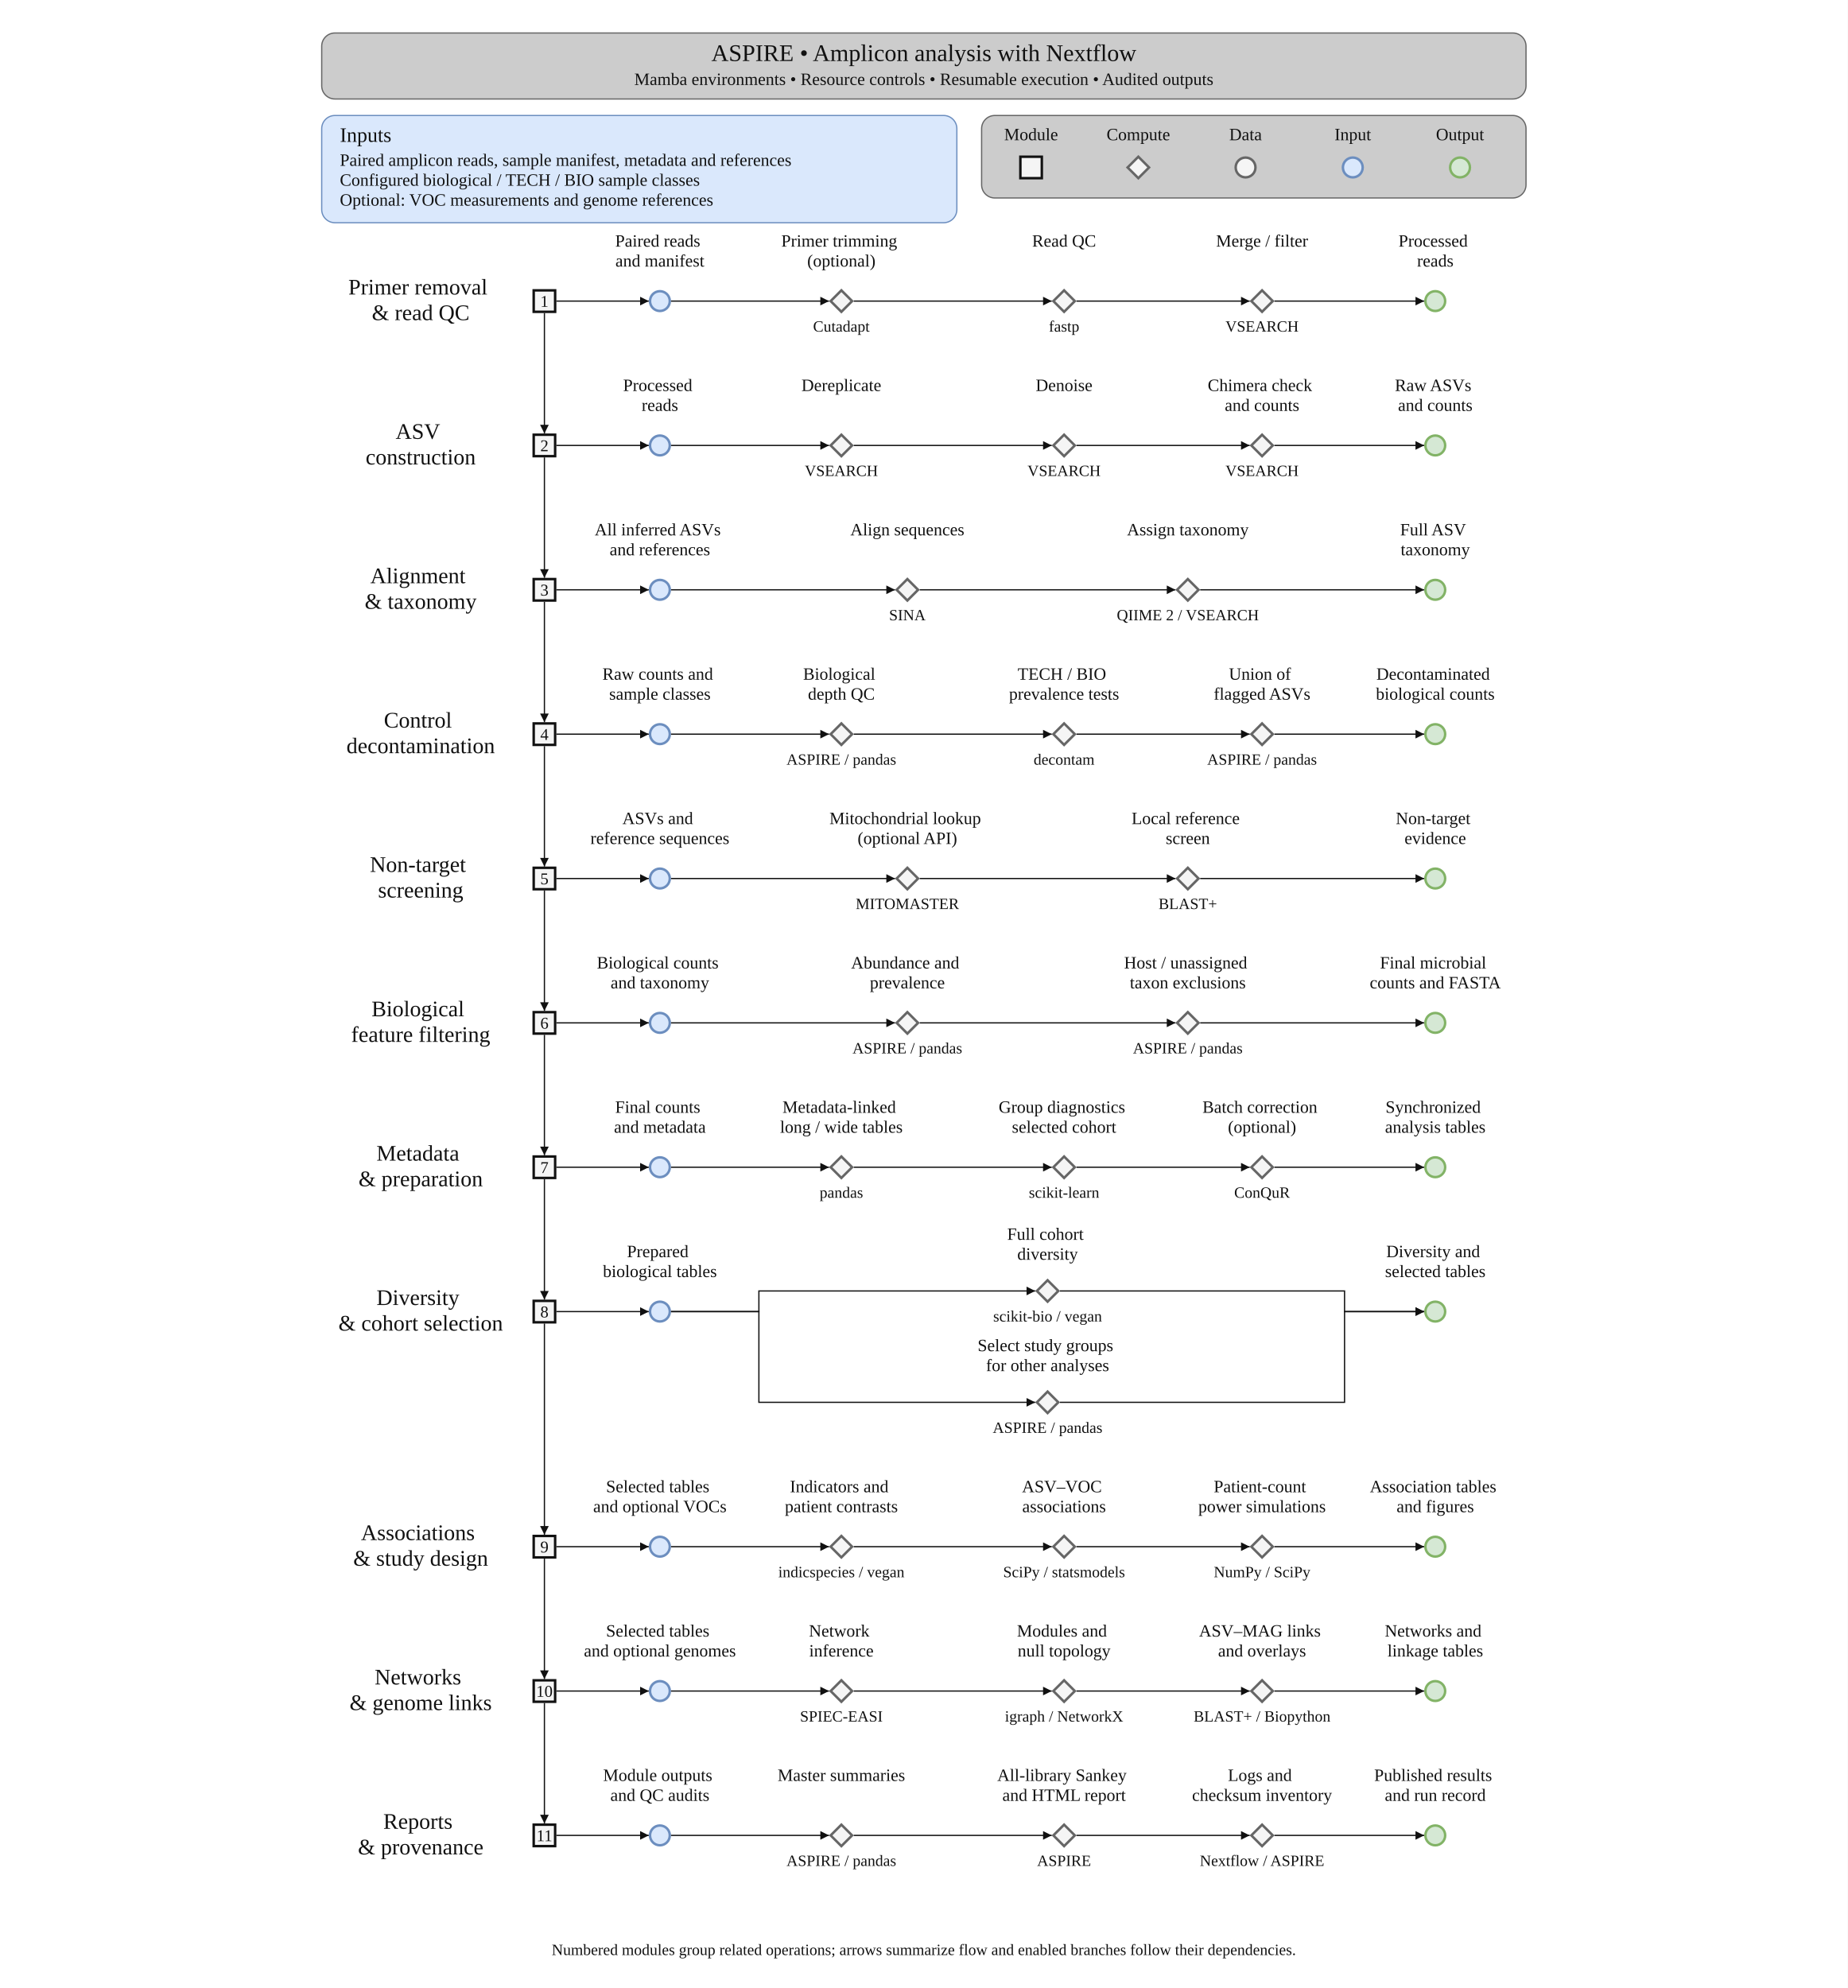
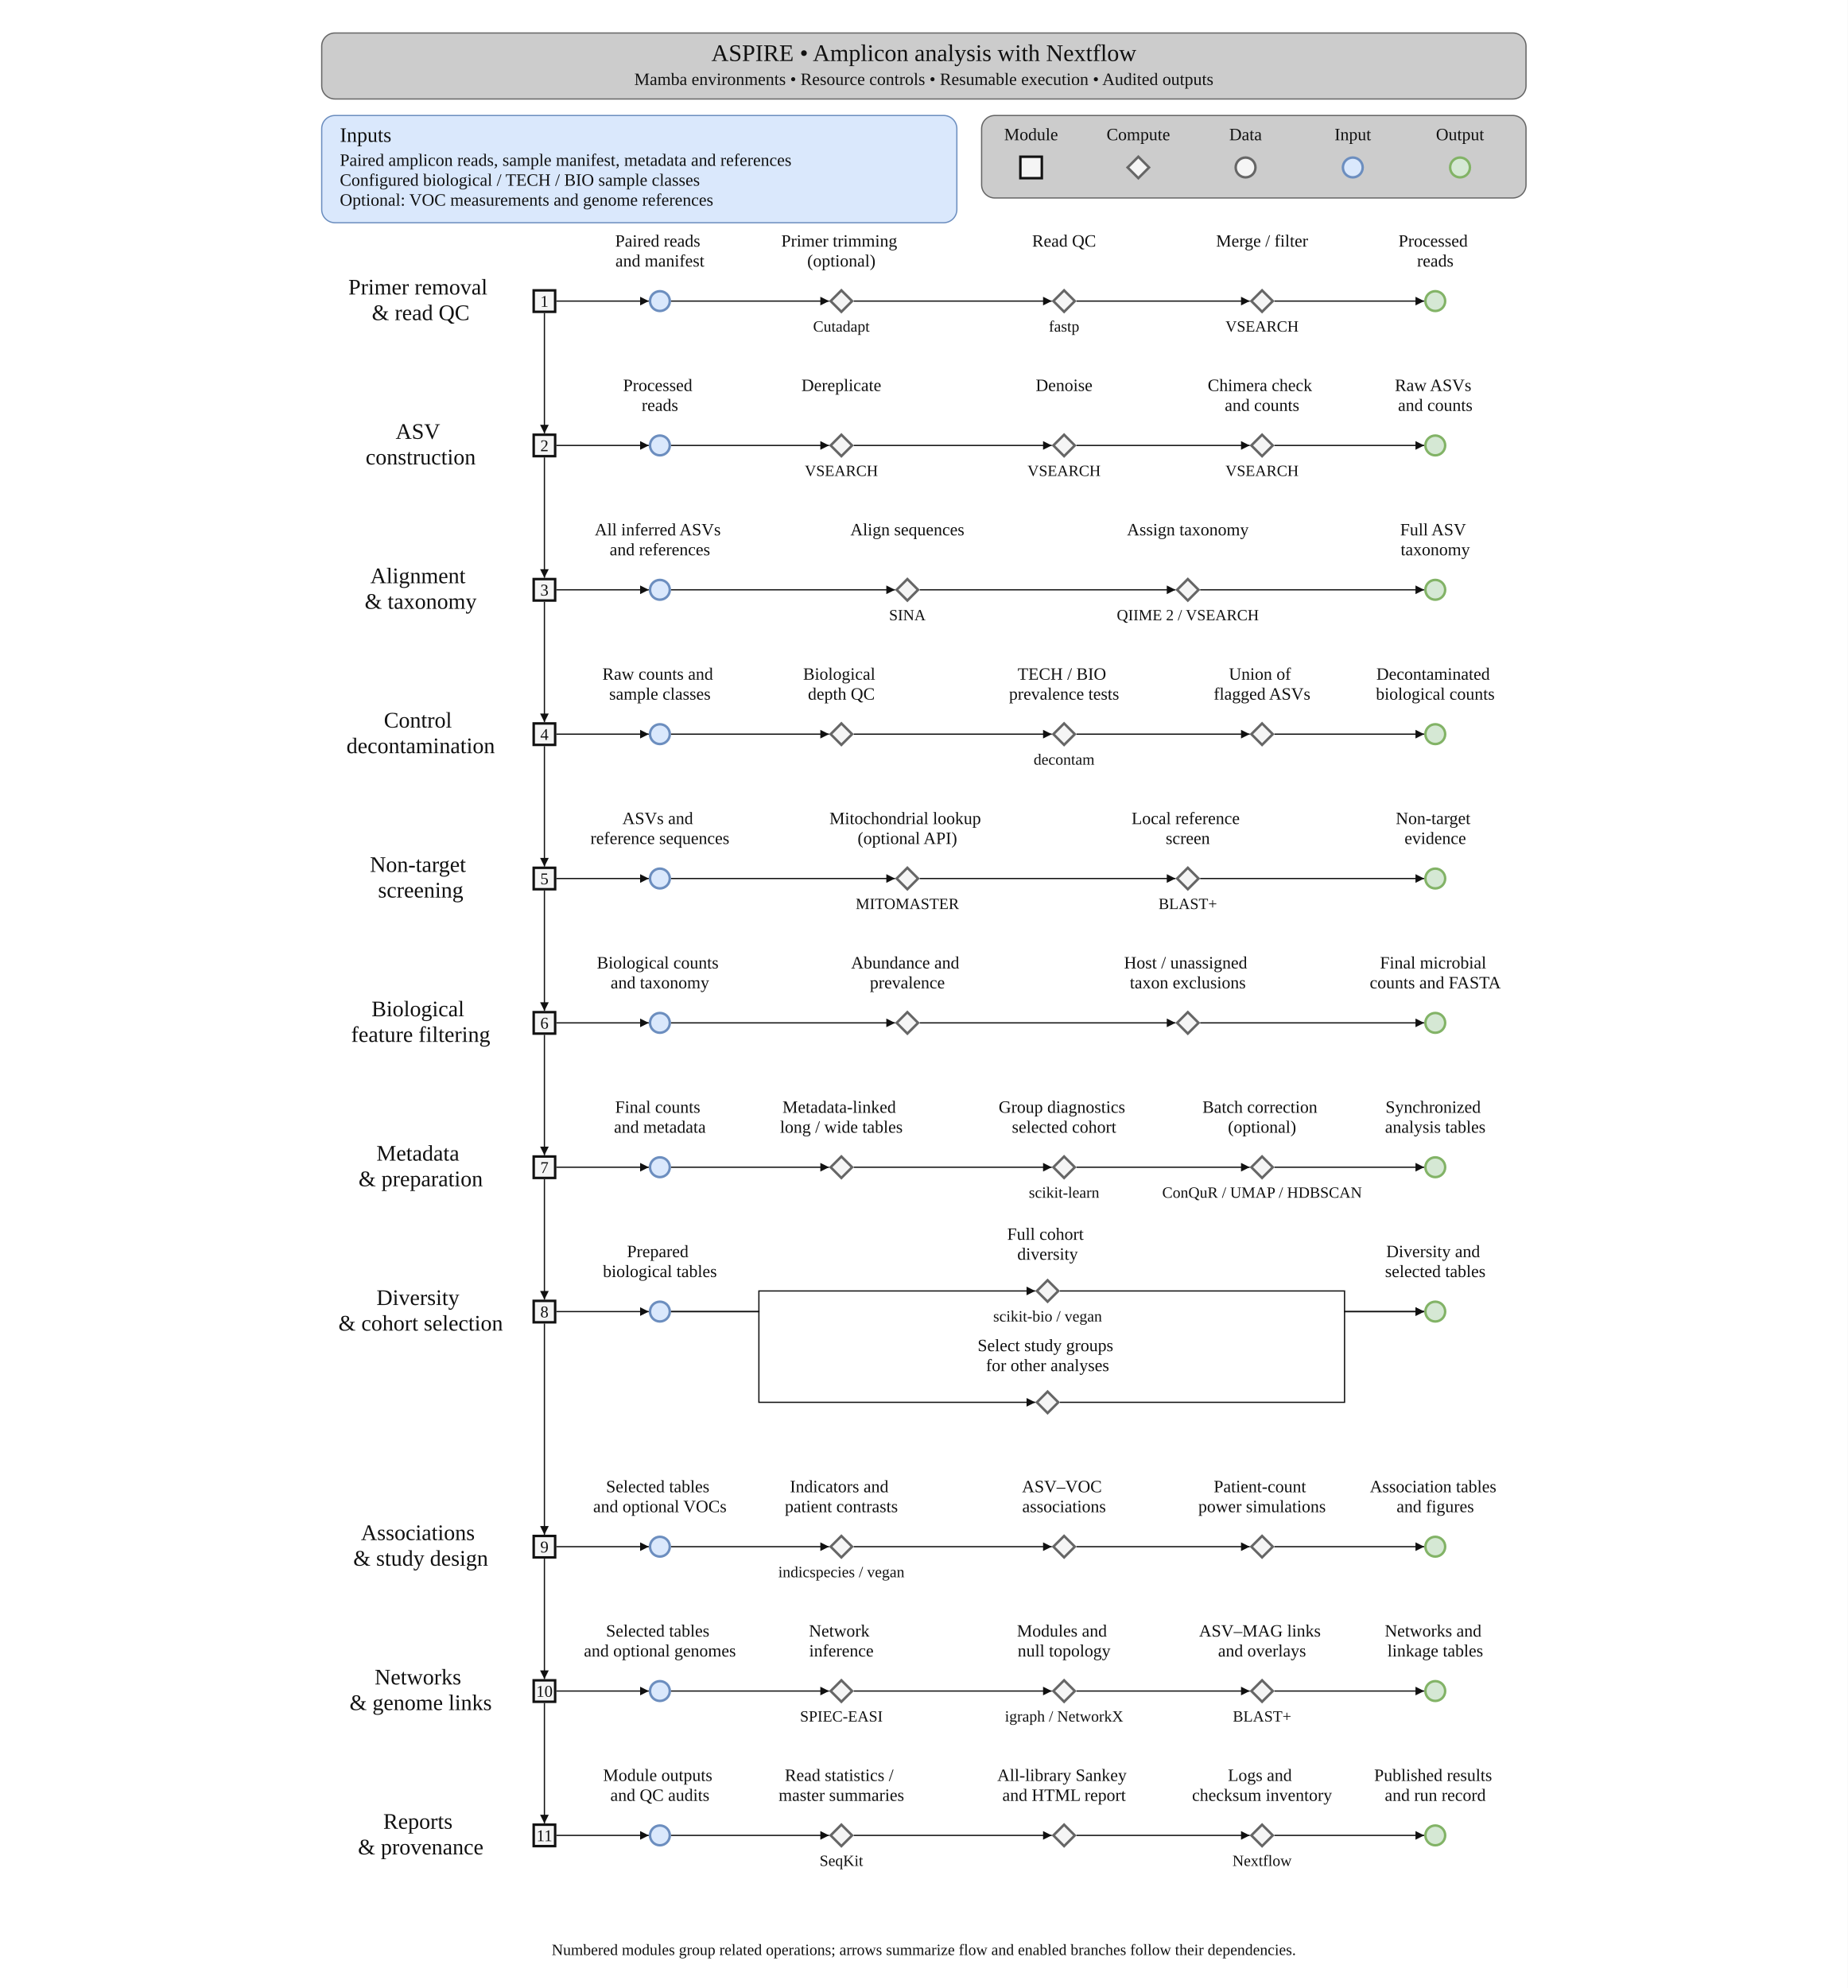
<svg xmlns="http://www.w3.org/2000/svg" viewBox="0 0 2240 2410" width="2240" height="2410" role="img">
  <rect width="2240" height="2410" fill="#ffffff" />
  <svg width="1500" height="2370" viewBox="0 0 1500 2370" role="img" aria-labelledby="title desc" data-workflow-style="mp-nodal-v1" x="370" y="20">
    <rect width="1500" height="2370" fill="#FFFFFF" />
    <style>text{font-family:"Times New Roman",Times,serif;fill:#111111}.wire{fill:none;stroke:#111111;stroke-width:1.5;marker-end:url(#arrow)}</style>
    <defs>
      <marker id="arrow" viewBox="0 0 10 10" refX="10" refY="5" markerWidth="7" markerHeight="7" orient="auto">
        <path d="M0 0 L10 5 L0 10z" fill="#111111" />
      </marker>
    </defs>
    <rect x="20" y="20" width="1460" height="80" rx="16" fill="#CCCCCC" stroke="#666666" stroke-width="1.5" />
    <text x="750" y="54" font-size="29" text-anchor="middle">
      <tspan x="750" dy="0">ASPIRE • Amplicon analysis with Nextflow</tspan>
    </text>
    <text x="750" y="83" font-size="21" text-anchor="middle">
      <tspan x="750" dy="0">Mamba environments • Resource controls • Resumable execution • Audited outputs</tspan>
    </text>
    <rect x="20" y="120" width="770" height="130" rx="16" fill="#DAE8FC" stroke="#6C8EBF" stroke-width="1.5" />
    <text x="42" y="152" font-size="25" text-anchor="start">
      <tspan x="42" dy="0">Inputs</tspan>
    </text>
    <text x="42" y="181" font-size="21" text-anchor="start">
      <tspan x="42" dy="0">Paired amplicon reads, sample manifest, metadata and references</tspan>
      <tspan x="42" dy="24.15">Configured biological / TECH / BIO sample classes</tspan>
      <tspan x="42" dy="24.15">Optional: VOC measurements and genome references</tspan>
    </text>
    <rect x="820" y="120" width="660" height="100" rx="16" fill="#CCCCCC" stroke="#666666" stroke-width="1.5" />
    <text x="880" y="150" font-size="21" text-anchor="middle">
      <tspan x="880" dy="0">Module</tspan>
    </text>
    <rect x="867" y="170" width="26" height="26" fill="#F5F5F5" stroke="#111111" stroke-width="3" data-node="module" />
    <text x="1010" y="150" font-size="21" text-anchor="middle">
      <tspan x="1010" dy="0">Compute</tspan>
    </text>
    <path d="M1010 170 L1023 183 L1010 196 L997 183Z" fill="#F5F5F5" stroke="#666666" stroke-width="3" data-node="compute" />
    <text x="1140" y="150" font-size="21" text-anchor="middle">
      <tspan x="1140" dy="0">Data</tspan>
    </text>
    <circle cx="1140" cy="183" r="12" fill="#F5F5F5" stroke="#666666" stroke-width="3" data-node="data" />
    <text x="1270" y="150" font-size="21" text-anchor="middle">
      <tspan x="1270" dy="0">Input</tspan>
    </text>
    <circle cx="1270" cy="183" r="12" fill="#DAE8FC" stroke="#6C8EBF" stroke-width="3" data-node="input" />
    <text x="1400" y="150" font-size="21" text-anchor="middle">
      <tspan x="1400" dy="0">Output</tspan>
    </text>
    <circle cx="1400" cy="183" r="12" fill="#D5E8D4" stroke="#82B366" stroke-width="3" data-node="output" />
    <text x="140" y="337" font-size="27" text-anchor="middle">
      <tspan x="140" dy="0">Primer removal</tspan>
      <tspan x="140" dy="31.05">&amp; read QC</tspan>
    </text>
    <rect x="277" y="332" width="26" height="26" fill="#F5F5F5" stroke="#111111" stroke-width="3" data-node="module" />
    <text x="290" y="352" font-size="20" text-anchor="middle">
      <tspan x="290" dy="0">1</tspan>
    </text>
    <circle cx="430" cy="345" r="12" fill="#DAE8FC" stroke="#6C8EBF" stroke-width="3" data-node="input" />
    <text x="430" y="279" font-size="21" text-anchor="middle">
      <tspan x="430" dy="0">Paired reads</tspan>
      <tspan x="430" dy="24.15">and manifest</tspan>
    </text>
    <circle cx="1370" cy="345" r="12" fill="#D5E8D4" stroke="#82B366" stroke-width="3" data-node="output" />
    <text x="1370" y="279" font-size="21" text-anchor="middle">
      <tspan x="1370" dy="0">Processed</tspan>
      <tspan x="1370" dy="24.15">reads</tspan>
    </text>
    <path d="M304.5 345 L416.5 345" class="wire" />
    <path d="M650 332 L663 345 L650 358 L637 345Z" fill="#F5F5F5" stroke="#666666" stroke-width="3" data-node="compute" />
    <text x="650" y="279" font-size="21" text-anchor="middle">
      <tspan x="650" dy="0">Primer trimming</tspan>
      <tspan x="650" dy="24.15">(optional)</tspan>
    </text>
    <text x="650" y="382" font-size="19" text-anchor="middle">
      <tspan x="650" dy="0">Cutadapt</tspan>
    </text>
    <path d="M443.5 345 L635 345" class="wire" />
    <path d="M920 332 L933 345 L920 358 L907 345Z" fill="#F5F5F5" stroke="#666666" stroke-width="3" data-node="compute" />
    <text x="920" y="279" font-size="21" text-anchor="middle">
      <tspan x="920" dy="0">Read QC</tspan>
    </text>
    <text x="920" y="382" font-size="19" text-anchor="middle">
      <tspan x="920" dy="0">fastp</tspan>
    </text>
    <path d="M665 345 L905 345" class="wire" />
    <path d="M1160 332 L1173 345 L1160 358 L1147 345Z" fill="#F5F5F5" stroke="#666666" stroke-width="3" data-node="compute" />
    <text x="1160" y="279" font-size="21" text-anchor="middle">
      <tspan x="1160" dy="0">Merge / filter</tspan>
    </text>
    <text x="1160" y="382" font-size="19" text-anchor="middle">
      <tspan x="1160" dy="0">VSEARCH</tspan>
    </text>
    <path d="M935 345 L1145 345" class="wire" />
    <path d="M1175 345 L1356.5 345" class="wire" />
    <path d="M290 359.5 L290 505.5" class="wire" />
    <text x="140" y="512" font-size="27" text-anchor="middle">
      <tspan x="140" dy="0">ASV</tspan>
      <tspan x="140" dy="31.05">construction</tspan>
    </text>
    <rect x="277" y="507" width="26" height="26" fill="#F5F5F5" stroke="#111111" stroke-width="3" data-node="module" />
    <text x="290" y="527" font-size="20" text-anchor="middle">
      <tspan x="290" dy="0">2</tspan>
    </text>
    <circle cx="430" cy="520" r="12" fill="#DAE8FC" stroke="#6C8EBF" stroke-width="3" data-node="input" />
    <text x="430" y="454" font-size="21" text-anchor="middle">
      <tspan x="430" dy="0">Processed</tspan>
      <tspan x="430" dy="24.15">reads</tspan>
    </text>
    <circle cx="1370" cy="520" r="12" fill="#D5E8D4" stroke="#82B366" stroke-width="3" data-node="output" />
    <text x="1370" y="454" font-size="21" text-anchor="middle">
      <tspan x="1370" dy="0">Raw ASVs</tspan>
      <tspan x="1370" dy="24.15">and counts</tspan>
    </text>
    <path d="M304.5 520 L416.5 520" class="wire" />
    <path d="M650 507 L663 520 L650 533 L637 520Z" fill="#F5F5F5" stroke="#666666" stroke-width="3" data-node="compute" />
    <text x="650" y="454" font-size="21" text-anchor="middle">
      <tspan x="650" dy="0">Dereplicate</tspan>
    </text>
    <text x="650" y="557" font-size="19" text-anchor="middle">
      <tspan x="650" dy="0">VSEARCH</tspan>
    </text>
    <path d="M443.5 520 L635 520" class="wire" />
    <path d="M920 507 L933 520 L920 533 L907 520Z" fill="#F5F5F5" stroke="#666666" stroke-width="3" data-node="compute" />
    <text x="920" y="454" font-size="21" text-anchor="middle">
      <tspan x="920" dy="0">Denoise</tspan>
    </text>
    <text x="920" y="557" font-size="19" text-anchor="middle">
      <tspan x="920" dy="0">VSEARCH</tspan>
    </text>
    <path d="M665 520 L905 520" class="wire" />
    <path d="M1160 507 L1173 520 L1160 533 L1147 520Z" fill="#F5F5F5" stroke="#666666" stroke-width="3" data-node="compute" />
    <text x="1160" y="454" font-size="21" text-anchor="middle">
      <tspan x="1160" dy="0">Chimera check</tspan>
      <tspan x="1160" dy="24.15">and counts</tspan>
    </text>
    <text x="1160" y="557" font-size="19" text-anchor="middle">
      <tspan x="1160" dy="0">VSEARCH</tspan>
    </text>
    <path d="M935 520 L1145 520" class="wire" />
    <path d="M1175 520 L1356.5 520" class="wire" />
    <path d="M290 534.5 L290 680.5" class="wire" />
    <text x="140" y="687" font-size="27" text-anchor="middle">
      <tspan x="140" dy="0">Alignment</tspan>
      <tspan x="140" dy="31.05">&amp; taxonomy</tspan>
    </text>
    <rect x="277" y="682" width="26" height="26" fill="#F5F5F5" stroke="#111111" stroke-width="3" data-node="module" />
    <text x="290" y="702" font-size="20" text-anchor="middle">
      <tspan x="290" dy="0">3</tspan>
    </text>
    <circle cx="430" cy="695" r="12" fill="#DAE8FC" stroke="#6C8EBF" stroke-width="3" data-node="input" />
    <text x="430" y="629" font-size="21" text-anchor="middle">
      <tspan x="430" dy="0">All inferred ASVs</tspan>
      <tspan x="430" dy="24.15">and references</tspan>
    </text>
    <circle cx="1370" cy="695" r="12" fill="#D5E8D4" stroke="#82B366" stroke-width="3" data-node="output" />
    <text x="1370" y="629" font-size="21" text-anchor="middle">
      <tspan x="1370" dy="0">Full ASV</tspan>
      <tspan x="1370" dy="24.15">taxonomy</tspan>
    </text>
    <path d="M304.5 695 L416.5 695" class="wire" />
    <path d="M730 682 L743 695 L730 708 L717 695Z" fill="#F5F5F5" stroke="#666666" stroke-width="3" data-node="compute" />
    <text x="730" y="629" font-size="21" text-anchor="middle">
      <tspan x="730" dy="0">Align sequences</tspan>
    </text>
    <text x="730" y="732" font-size="19" text-anchor="middle">
      <tspan x="730" dy="0">SINA</tspan>
    </text>
    <path d="M443.5 695 L715 695" class="wire" />
    <path d="M1070 682 L1083 695 L1070 708 L1057 695Z" fill="#F5F5F5" stroke="#666666" stroke-width="3" data-node="compute" />
    <text x="1070" y="629" font-size="21" text-anchor="middle">
      <tspan x="1070" dy="0">Assign taxonomy</tspan>
    </text>
    <text x="1070" y="732" font-size="19" text-anchor="middle">
      <tspan x="1070" dy="0">QIIME 2 / VSEARCH</tspan>
    </text>
    <path d="M745 695 L1055 695" class="wire" />
    <path d="M1085 695 L1356.5 695" class="wire" />
    <path d="M290 709.5 L290 855.5" class="wire" />
    <text x="140" y="862" font-size="27" text-anchor="middle">
      <tspan x="140" dy="0">Control</tspan>
      <tspan x="140" dy="31.05">decontamination</tspan>
    </text>
    <rect x="277" y="857" width="26" height="26" fill="#F5F5F5" stroke="#111111" stroke-width="3" data-node="module" />
    <text x="290" y="877" font-size="20" text-anchor="middle">
      <tspan x="290" dy="0">4</tspan>
    </text>
    <circle cx="430" cy="870" r="12" fill="#DAE8FC" stroke="#6C8EBF" stroke-width="3" data-node="input" />
    <text x="430" y="804" font-size="21" text-anchor="middle">
      <tspan x="430" dy="0">Raw counts and</tspan>
      <tspan x="430" dy="24.15">sample classes</tspan>
    </text>
    <circle cx="1370" cy="870" r="12" fill="#D5E8D4" stroke="#82B366" stroke-width="3" data-node="output" />
    <text x="1370" y="804" font-size="21" text-anchor="middle">
      <tspan x="1370" dy="0">Decontaminated</tspan>
      <tspan x="1370" dy="24.15">biological counts</tspan>
    </text>
    <path d="M304.5 870 L416.5 870" class="wire" />
    <path d="M650 857 L663 870 L650 883 L637 870Z" fill="#F5F5F5" stroke="#666666" stroke-width="3" data-node="compute" />
    <text x="650" y="804" font-size="21" text-anchor="middle">
      <tspan x="650" dy="0">Biological</tspan>
      <tspan x="650" dy="24.15">depth QC</tspan>
    </text>
-     <text x="650" y="907" font-size="19" text-anchor="middle">
-       <tspan x="650" dy="0">ASPIRE / pandas</tspan>
-     </text>
    <path d="M443.5 870 L635 870" class="wire" />
    <path d="M920 857 L933 870 L920 883 L907 870Z" fill="#F5F5F5" stroke="#666666" stroke-width="3" data-node="compute" />
    <text x="920" y="804" font-size="21" text-anchor="middle">
      <tspan x="920" dy="0">TECH / BIO</tspan>
      <tspan x="920" dy="24.15">prevalence tests</tspan>
    </text>
    <text x="920" y="907" font-size="19" text-anchor="middle">
      <tspan x="920" dy="0">decontam</tspan>
    </text>
    <path d="M665 870 L905 870" class="wire" />
    <path d="M1160 857 L1173 870 L1160 883 L1147 870Z" fill="#F5F5F5" stroke="#666666" stroke-width="3" data-node="compute" />
    <text x="1160" y="804" font-size="21" text-anchor="middle">
      <tspan x="1160" dy="0">Union of</tspan>
      <tspan x="1160" dy="24.15">flagged ASVs</tspan>
-     </text>
-     <text x="1160" y="907" font-size="19" text-anchor="middle">
-       <tspan x="1160" dy="0">ASPIRE / pandas</tspan>
    </text>
    <path d="M935 870 L1145 870" class="wire" />
    <path d="M1175 870 L1356.5 870" class="wire" />
    <path d="M290 884.5 L290 1030.5" class="wire" />
    <text x="140" y="1037" font-size="27" text-anchor="middle">
      <tspan x="140" dy="0">Non-target</tspan>
      <tspan x="140" dy="31.05">screening</tspan>
    </text>
    <rect x="277" y="1032" width="26" height="26" fill="#F5F5F5" stroke="#111111" stroke-width="3" data-node="module" />
    <text x="290" y="1052" font-size="20" text-anchor="middle">
      <tspan x="290" dy="0">5</tspan>
    </text>
    <circle cx="430" cy="1045" r="12" fill="#DAE8FC" stroke="#6C8EBF" stroke-width="3" data-node="input" />
    <text x="430" y="979" font-size="21" text-anchor="middle">
      <tspan x="430" dy="0">ASVs and</tspan>
      <tspan x="430" dy="24.15">reference sequences</tspan>
    </text>
    <circle cx="1370" cy="1045" r="12" fill="#D5E8D4" stroke="#82B366" stroke-width="3" data-node="output" />
    <text x="1370" y="979" font-size="21" text-anchor="middle">
      <tspan x="1370" dy="0">Non-target</tspan>
      <tspan x="1370" dy="24.15">evidence</tspan>
    </text>
    <path d="M304.5 1045 L416.5 1045" class="wire" />
    <path d="M730 1032 L743 1045 L730 1058 L717 1045Z" fill="#F5F5F5" stroke="#666666" stroke-width="3" data-node="compute" />
    <text x="730" y="979" font-size="21" text-anchor="middle">
      <tspan x="730" dy="0">Mitochondrial lookup</tspan>
      <tspan x="730" dy="24.15">(optional API)</tspan>
    </text>
    <text x="730" y="1082" font-size="19" text-anchor="middle">
      <tspan x="730" dy="0">MITOMASTER</tspan>
    </text>
    <path d="M443.5 1045 L715 1045" class="wire" />
    <path d="M1070 1032 L1083 1045 L1070 1058 L1057 1045Z" fill="#F5F5F5" stroke="#666666" stroke-width="3" data-node="compute" />
    <text x="1070" y="979" font-size="21" text-anchor="middle">
      <tspan x="1070" dy="0">Local reference</tspan>
      <tspan x="1070" dy="24.15">screen</tspan>
    </text>
    <text x="1070" y="1082" font-size="19" text-anchor="middle">
      <tspan x="1070" dy="0">BLAST+</tspan>
    </text>
    <path d="M745 1045 L1055 1045" class="wire" />
    <path d="M1085 1045 L1356.5 1045" class="wire" />
    <path d="M290 1059.5 L290 1205.5" class="wire" />
    <text x="140" y="1212" font-size="27" text-anchor="middle">
      <tspan x="140" dy="0">Biological</tspan>
      <tspan x="140" dy="31.05">feature filtering</tspan>
    </text>
    <rect x="277" y="1207" width="26" height="26" fill="#F5F5F5" stroke="#111111" stroke-width="3" data-node="module" />
    <text x="290" y="1227" font-size="20" text-anchor="middle">
      <tspan x="290" dy="0">6</tspan>
    </text>
    <circle cx="430" cy="1220" r="12" fill="#DAE8FC" stroke="#6C8EBF" stroke-width="3" data-node="input" />
    <text x="430" y="1154" font-size="21" text-anchor="middle">
      <tspan x="430" dy="0">Biological counts</tspan>
      <tspan x="430" dy="24.15">and taxonomy</tspan>
    </text>
    <circle cx="1370" cy="1220" r="12" fill="#D5E8D4" stroke="#82B366" stroke-width="3" data-node="output" />
    <text x="1370" y="1154" font-size="21" text-anchor="middle">
      <tspan x="1370" dy="0">Final microbial</tspan>
      <tspan x="1370" dy="24.15">counts and FASTA</tspan>
    </text>
    <path d="M304.5 1220 L416.5 1220" class="wire" />
    <path d="M730 1207 L743 1220 L730 1233 L717 1220Z" fill="#F5F5F5" stroke="#666666" stroke-width="3" data-node="compute" />
    <text x="730" y="1154" font-size="21" text-anchor="middle">
      <tspan x="730" dy="0">Abundance and</tspan>
      <tspan x="730" dy="24.15">prevalence</tspan>
    </text>
-     <text x="730" y="1257" font-size="19" text-anchor="middle">
-       <tspan x="730" dy="0">ASPIRE / pandas</tspan>
-     </text>
    <path d="M443.5 1220 L715 1220" class="wire" />
    <path d="M1070 1207 L1083 1220 L1070 1233 L1057 1220Z" fill="#F5F5F5" stroke="#666666" stroke-width="3" data-node="compute" />
    <text x="1070" y="1154" font-size="21" text-anchor="middle">
      <tspan x="1070" dy="0">Host / unassigned</tspan>
      <tspan x="1070" dy="24.15">taxon exclusions</tspan>
-     </text>
-     <text x="1070" y="1257" font-size="19" text-anchor="middle">
-       <tspan x="1070" dy="0">ASPIRE / pandas</tspan>
    </text>
    <path d="M745 1220 L1055 1220" class="wire" />
    <path d="M1085 1220 L1356.5 1220" class="wire" />
    <path d="M290 1234.5 L290 1380.5" class="wire" />
    <text x="140" y="1387" font-size="27" text-anchor="middle">
      <tspan x="140" dy="0">Metadata</tspan>
      <tspan x="140" dy="31.05">&amp; preparation</tspan>
    </text>
    <rect x="277" y="1382" width="26" height="26" fill="#F5F5F5" stroke="#111111" stroke-width="3" data-node="module" />
    <text x="290" y="1402" font-size="20" text-anchor="middle">
      <tspan x="290" dy="0">7</tspan>
    </text>
    <circle cx="430" cy="1395" r="12" fill="#DAE8FC" stroke="#6C8EBF" stroke-width="3" data-node="input" />
    <text x="430" y="1329" font-size="21" text-anchor="middle">
      <tspan x="430" dy="0">Final counts</tspan>
      <tspan x="430" dy="24.15">and metadata</tspan>
    </text>
    <circle cx="1370" cy="1395" r="12" fill="#D5E8D4" stroke="#82B366" stroke-width="3" data-node="output" />
    <text x="1370" y="1329" font-size="21" text-anchor="middle">
      <tspan x="1370" dy="0">Synchronized</tspan>
      <tspan x="1370" dy="24.15">analysis tables</tspan>
    </text>
    <path d="M304.5 1395 L416.5 1395" class="wire" />
    <path d="M650 1382 L663 1395 L650 1408 L637 1395Z" fill="#F5F5F5" stroke="#666666" stroke-width="3" data-node="compute" />
    <text x="650" y="1329" font-size="21" text-anchor="middle">
      <tspan x="650" dy="0">Metadata-linked</tspan>
      <tspan x="650" dy="24.15">long / wide tables</tspan>
    </text>
-     <text x="650" y="1432" font-size="19" text-anchor="middle">
-       <tspan x="650" dy="0">pandas</tspan>
-     </text>
    <path d="M443.5 1395 L635 1395" class="wire" />
    <path d="M920 1382 L933 1395 L920 1408 L907 1395Z" fill="#F5F5F5" stroke="#666666" stroke-width="3" data-node="compute" />
    <text x="920" y="1329" font-size="21" text-anchor="middle">
      <tspan x="920" dy="0">Group diagnostics</tspan>
      <tspan x="920" dy="24.15">selected cohort</tspan>
    </text>
    <text x="920" y="1432" font-size="19" text-anchor="middle">
      <tspan x="920" dy="0">scikit-learn</tspan>
    </text>
    <path d="M665 1395 L905 1395" class="wire" />
    <path d="M1160 1382 L1173 1395 L1160 1408 L1147 1395Z" fill="#F5F5F5" stroke="#666666" stroke-width="3" data-node="compute" />
    <text x="1160" y="1329" font-size="21" text-anchor="middle">
      <tspan x="1160" dy="0">Batch correction</tspan>
      <tspan x="1160" dy="24.15">(optional)</tspan>
    </text>
    <text x="1160" y="1432" font-size="19" text-anchor="middle">
-       <tspan x="1160" dy="0">ConQuR</tspan>
+       <tspan x="1160" dy="0">ConQuR / UMAP / HDBSCAN</tspan>
    </text>
    <path d="M935 1395 L1145 1395" class="wire" />
    <path d="M1175 1395 L1356.5 1395" class="wire" />
    <path d="M290 1409.5 L290 1555.5" class="wire" />
    <text x="140" y="1562" font-size="27" text-anchor="middle">
      <tspan x="140" dy="0">Diversity</tspan>
      <tspan x="140" dy="31.05">&amp; cohort selection</tspan>
    </text>
    <rect x="277" y="1557" width="26" height="26" fill="#F5F5F5" stroke="#111111" stroke-width="3" data-node="module" />
    <text x="290" y="1577" font-size="20" text-anchor="middle">
      <tspan x="290" dy="0">8</tspan>
    </text>
    <circle cx="430" cy="1570" r="12" fill="#DAE8FC" stroke="#6C8EBF" stroke-width="3" data-node="input" />
    <text x="430" y="1504" font-size="21" text-anchor="middle">
      <tspan x="430" dy="0">Prepared</tspan>
      <tspan x="430" dy="24.15">biological tables</tspan>
    </text>
    <circle cx="1370" cy="1570" r="12" fill="#D5E8D4" stroke="#82B366" stroke-width="3" data-node="output" />
    <text x="1370" y="1504" font-size="21" text-anchor="middle">
      <tspan x="1370" dy="0">Diversity and</tspan>
      <tspan x="1370" dy="24.15">selected tables</tspan>
    </text>
    <path d="M304.5 1570 L416.5 1570" class="wire" />
    <path d="M900 1532 L913 1545 L900 1558 L887 1545Z" fill="#F5F5F5" stroke="#666666" stroke-width="3" data-node="compute" />
    <text x="900" y="1483" font-size="21" text-anchor="middle">
      <tspan x="900" dy="0">Full cohort</tspan>
      <tspan x="900" dy="24.15">diversity</tspan>
    </text>
    <text x="900" y="1582" font-size="19" text-anchor="middle">
      <tspan x="900" dy="0">scikit-bio / vegan</tspan>
    </text>
    <path d="M443.5 1570 H550 V1545 H885" class="wire" />
    <path d="M915 1545 H1260 V1570 H1356.5" class="wire" />
    <path d="M900 1667 L913 1680 L900 1693 L887 1680Z" fill="#F5F5F5" stroke="#666666" stroke-width="3" data-node="compute" />
    <text x="900" y="1618" font-size="21" text-anchor="middle">
      <tspan x="900" dy="0">Select study groups</tspan>
      <tspan x="900" dy="24.15">for other analyses</tspan>
    </text>
-     <text x="900" y="1717" font-size="19" text-anchor="middle">
-       <tspan x="900" dy="0">ASPIRE / pandas</tspan>
-     </text>
    <path d="M443.5 1570 H550 V1680 H885" class="wire" />
    <path d="M915 1680 H1260 V1570 H1356.5" class="wire" />
    <path d="M290 1584.5 L290 1840.5" class="wire" />
    <text x="140" y="1847" font-size="27" text-anchor="middle">
      <tspan x="140" dy="0">Associations</tspan>
      <tspan x="140" dy="31.05">&amp; study design</tspan>
    </text>
    <rect x="277" y="1842" width="26" height="26" fill="#F5F5F5" stroke="#111111" stroke-width="3" data-node="module" />
    <text x="290" y="1862" font-size="20" text-anchor="middle">
      <tspan x="290" dy="0">9</tspan>
    </text>
    <circle cx="430" cy="1855" r="12" fill="#DAE8FC" stroke="#6C8EBF" stroke-width="3" data-node="input" />
    <text x="430" y="1789" font-size="21" text-anchor="middle">
      <tspan x="430" dy="0">Selected tables</tspan>
      <tspan x="430" dy="24.15">and optional VOCs</tspan>
    </text>
    <circle cx="1370" cy="1855" r="12" fill="#D5E8D4" stroke="#82B366" stroke-width="3" data-node="output" />
    <text x="1370" y="1789" font-size="21" text-anchor="middle">
      <tspan x="1370" dy="0">Association tables</tspan>
      <tspan x="1370" dy="24.15">and figures</tspan>
    </text>
    <path d="M304.5 1855 L416.5 1855" class="wire" />
    <path d="M650 1842 L663 1855 L650 1868 L637 1855Z" fill="#F5F5F5" stroke="#666666" stroke-width="3" data-node="compute" />
    <text x="650" y="1789" font-size="21" text-anchor="middle">
      <tspan x="650" dy="0">Indicators and</tspan>
      <tspan x="650" dy="24.15">patient contrasts</tspan>
    </text>
    <text x="650" y="1892" font-size="19" text-anchor="middle">
      <tspan x="650" dy="0">indicspecies / vegan</tspan>
    </text>
    <path d="M443.5 1855 L635 1855" class="wire" />
    <path d="M920 1842 L933 1855 L920 1868 L907 1855Z" fill="#F5F5F5" stroke="#666666" stroke-width="3" data-node="compute" />
    <text x="920" y="1789" font-size="21" text-anchor="middle">
      <tspan x="920" dy="0">ASV–VOC</tspan>
      <tspan x="920" dy="24.15">associations</tspan>
    </text>
-     <text x="920" y="1892" font-size="19" text-anchor="middle">
-       <tspan x="920" dy="0">SciPy / statsmodels</tspan>
-     </text>
    <path d="M665 1855 L905 1855" class="wire" />
    <path d="M1160 1842 L1173 1855 L1160 1868 L1147 1855Z" fill="#F5F5F5" stroke="#666666" stroke-width="3" data-node="compute" />
    <text x="1160" y="1789" font-size="21" text-anchor="middle">
      <tspan x="1160" dy="0">Patient-count</tspan>
      <tspan x="1160" dy="24.15">power simulations</tspan>
-     </text>
-     <text x="1160" y="1892" font-size="19" text-anchor="middle">
-       <tspan x="1160" dy="0">NumPy / SciPy</tspan>
    </text>
    <path d="M935 1855 L1145 1855" class="wire" />
    <path d="M1175 1855 L1356.5 1855" class="wire" />
    <path d="M290 1869.5 L290 2015.5" class="wire" />
    <text x="140" y="2022" font-size="27" text-anchor="middle">
      <tspan x="140" dy="0">Networks</tspan>
      <tspan x="140" dy="31.05">&amp; genome links</tspan>
    </text>
    <rect x="277" y="2017" width="26" height="26" fill="#F5F5F5" stroke="#111111" stroke-width="3" data-node="module" />
    <text x="290" y="2037" font-size="20" text-anchor="middle">
      <tspan x="290" dy="0">10</tspan>
    </text>
    <circle cx="430" cy="2030" r="12" fill="#DAE8FC" stroke="#6C8EBF" stroke-width="3" data-node="input" />
    <text x="430" y="1964" font-size="21" text-anchor="middle">
      <tspan x="430" dy="0">Selected tables</tspan>
      <tspan x="430" dy="24.15">and optional genomes</tspan>
    </text>
    <circle cx="1370" cy="2030" r="12" fill="#D5E8D4" stroke="#82B366" stroke-width="3" data-node="output" />
    <text x="1370" y="1964" font-size="21" text-anchor="middle">
      <tspan x="1370" dy="0">Networks and</tspan>
      <tspan x="1370" dy="24.15">linkage tables</tspan>
    </text>
    <path d="M304.5 2030 L416.5 2030" class="wire" />
    <path d="M650 2017 L663 2030 L650 2043 L637 2030Z" fill="#F5F5F5" stroke="#666666" stroke-width="3" data-node="compute" />
    <text x="650" y="1964" font-size="21" text-anchor="middle">
      <tspan x="650" dy="0">Network</tspan>
      <tspan x="650" dy="24.15">inference</tspan>
    </text>
    <text x="650" y="2067" font-size="19" text-anchor="middle">
      <tspan x="650" dy="0">SPIEC-EASI</tspan>
    </text>
    <path d="M443.5 2030 L635 2030" class="wire" />
    <path d="M920 2017 L933 2030 L920 2043 L907 2030Z" fill="#F5F5F5" stroke="#666666" stroke-width="3" data-node="compute" />
    <text x="920" y="1964" font-size="21" text-anchor="middle">
      <tspan x="920" dy="0">Modules and</tspan>
      <tspan x="920" dy="24.15">null topology</tspan>
    </text>
    <text x="920" y="2067" font-size="19" text-anchor="middle">
      <tspan x="920" dy="0">igraph / NetworkX</tspan>
    </text>
    <path d="M665 2030 L905 2030" class="wire" />
    <path d="M1160 2017 L1173 2030 L1160 2043 L1147 2030Z" fill="#F5F5F5" stroke="#666666" stroke-width="3" data-node="compute" />
    <text x="1160" y="1964" font-size="21" text-anchor="middle">
      <tspan x="1160" dy="0">ASV–MAG links</tspan>
      <tspan x="1160" dy="24.15">and overlays</tspan>
    </text>
    <text x="1160" y="2067" font-size="19" text-anchor="middle">
-       <tspan x="1160" dy="0">BLAST+ / Biopython</tspan>
+       <tspan x="1160" dy="0">BLAST+</tspan>
    </text>
    <path d="M935 2030 L1145 2030" class="wire" />
    <path d="M1175 2030 L1356.5 2030" class="wire" />
    <path d="M290 2044.5 L290 2190.5" class="wire" />
    <text x="140" y="2197" font-size="27" text-anchor="middle">
      <tspan x="140" dy="0">Reports</tspan>
      <tspan x="140" dy="31.05">&amp; provenance</tspan>
    </text>
    <rect x="277" y="2192" width="26" height="26" fill="#F5F5F5" stroke="#111111" stroke-width="3" data-node="module" />
    <text x="290" y="2212" font-size="20" text-anchor="middle">
      <tspan x="290" dy="0">11</tspan>
    </text>
    <circle cx="430" cy="2205" r="12" fill="#DAE8FC" stroke="#6C8EBF" stroke-width="3" data-node="input" />
    <text x="430" y="2139" font-size="21" text-anchor="middle">
      <tspan x="430" dy="0">Module outputs</tspan>
      <tspan x="430" dy="24.15">and QC audits</tspan>
    </text>
    <circle cx="1370" cy="2205" r="12" fill="#D5E8D4" stroke="#82B366" stroke-width="3" data-node="output" />
    <text x="1370" y="2139" font-size="21" text-anchor="middle">
      <tspan x="1370" dy="0">Published results</tspan>
      <tspan x="1370" dy="24.15">and run record</tspan>
    </text>
    <path d="M304.5 2205 L416.5 2205" class="wire" />
    <path d="M650 2192 L663 2205 L650 2218 L637 2205Z" fill="#F5F5F5" stroke="#666666" stroke-width="3" data-node="compute" />
    <text x="650" y="2139" font-size="21" text-anchor="middle">
-       <tspan x="650" dy="0">Master summaries</tspan>
+       <tspan x="650" dy="0">Read statistics /</tspan>
+       <tspan x="650" dy="24.15">master summaries</tspan>
    </text>
    <text x="650" y="2242" font-size="19" text-anchor="middle">
-       <tspan x="650" dy="0">ASPIRE / pandas</tspan>
+       <tspan x="650" dy="0">SeqKit</tspan>
    </text>
    <path d="M443.5 2205 L635 2205" class="wire" />
    <path d="M920 2192 L933 2205 L920 2218 L907 2205Z" fill="#F5F5F5" stroke="#666666" stroke-width="3" data-node="compute" />
    <text x="920" y="2139" font-size="21" text-anchor="middle">
      <tspan x="920" dy="0">All-library Sankey</tspan>
      <tspan x="920" dy="24.15">and HTML report</tspan>
    </text>
-     <text x="920" y="2242" font-size="19" text-anchor="middle">
-       <tspan x="920" dy="0">ASPIRE</tspan>
-     </text>
    <path d="M665 2205 L905 2205" class="wire" />
    <path d="M1160 2192 L1173 2205 L1160 2218 L1147 2205Z" fill="#F5F5F5" stroke="#666666" stroke-width="3" data-node="compute" />
    <text x="1160" y="2139" font-size="21" text-anchor="middle">
      <tspan x="1160" dy="0">Logs and</tspan>
      <tspan x="1160" dy="24.15">checksum inventory</tspan>
    </text>
    <text x="1160" y="2242" font-size="19" text-anchor="middle">
-       <tspan x="1160" dy="0">Nextflow / ASPIRE</tspan>
+       <tspan x="1160" dy="0">Nextflow</tspan>
    </text>
    <path d="M935 2205 L1145 2205" class="wire" />
    <path d="M1175 2205 L1356.5 2205" class="wire" />
    <text x="750" y="2350" font-size="19" text-anchor="middle">
      <tspan x="750" dy="0">Numbered modules group related operations; arrows summarize flow and enabled branches follow their dependencies.</tspan>
    </text>
  </svg>
</svg>
